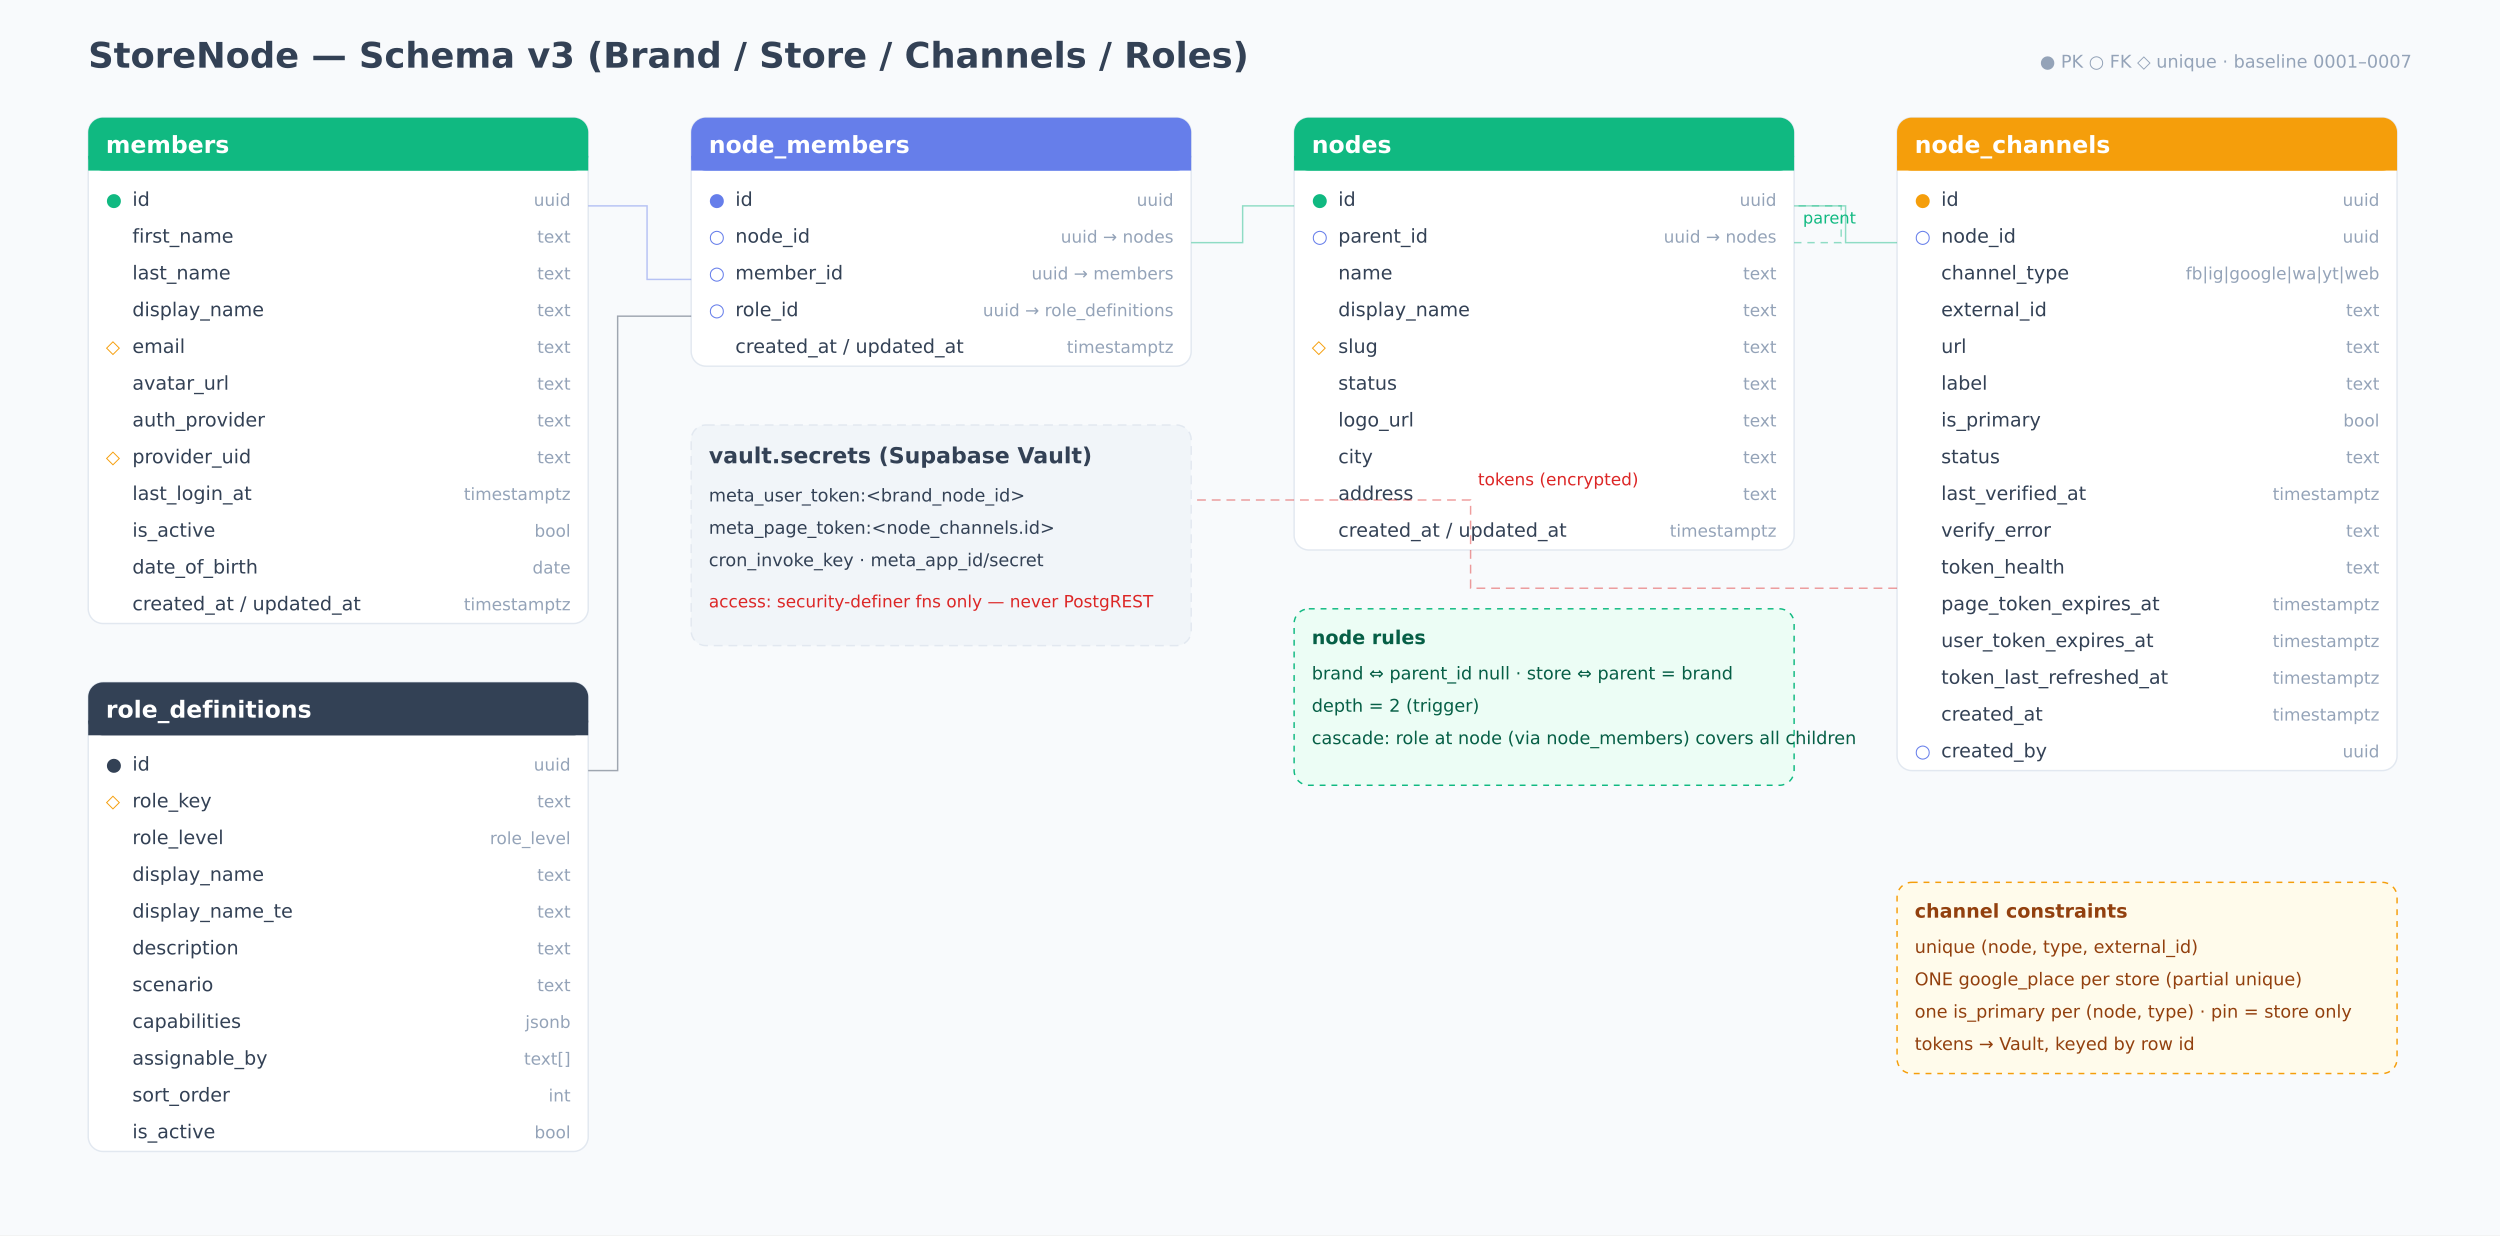
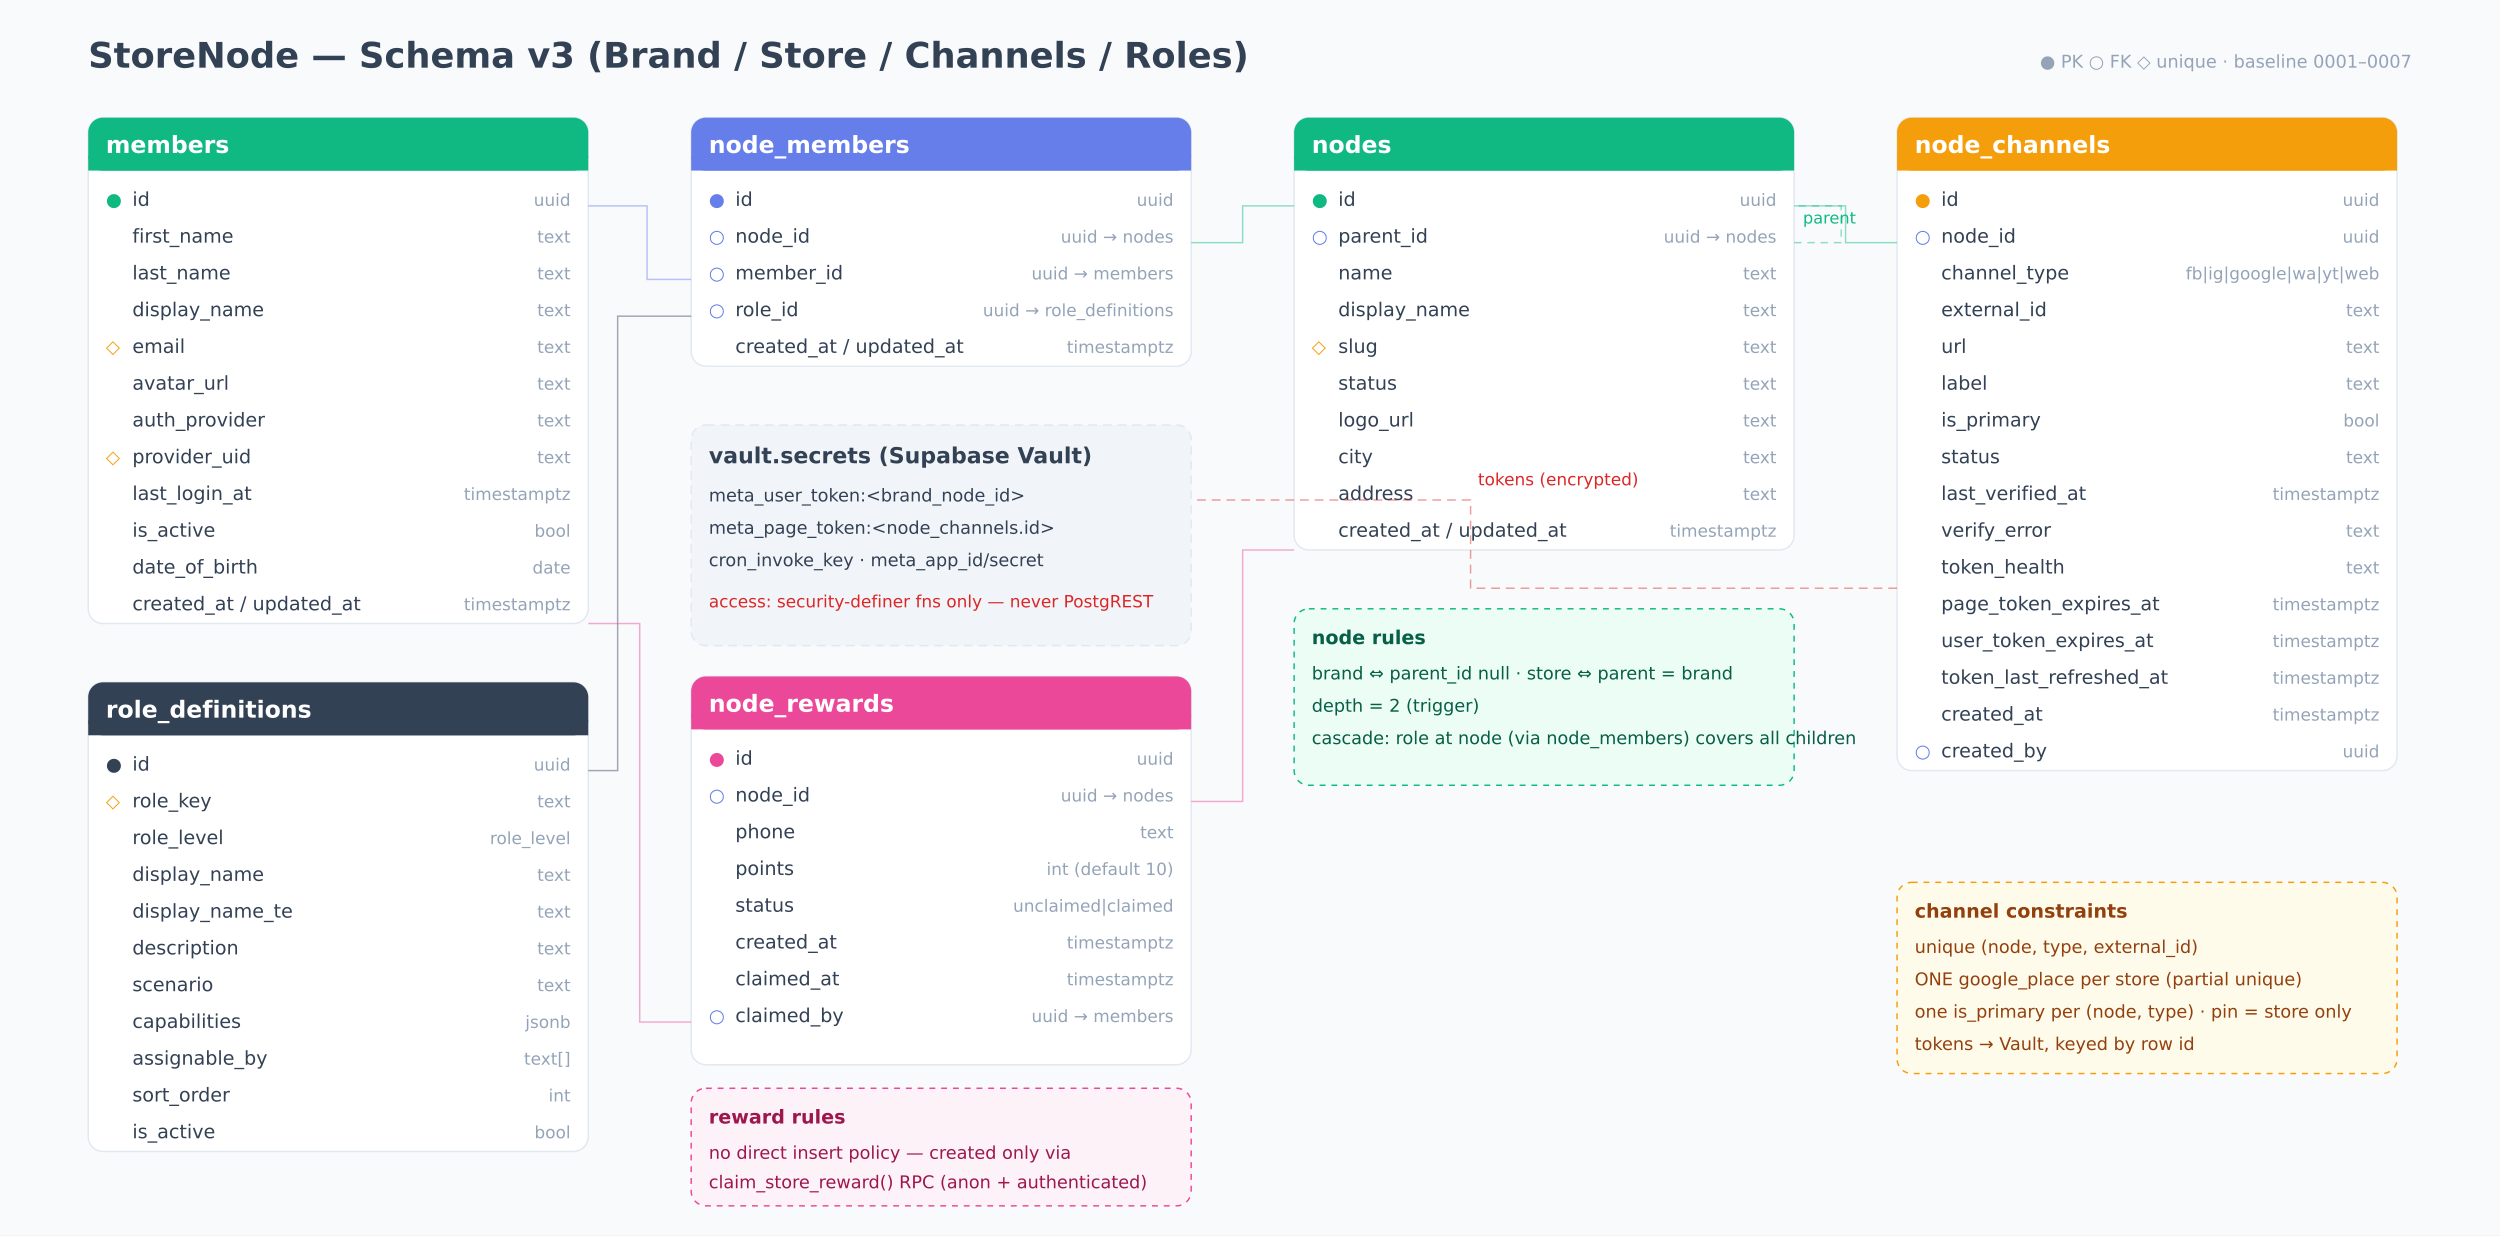
<svg xmlns="http://www.w3.org/2000/svg" width="1700" height="840" viewBox="0 0 1700 840">
  <rect width="1700" height="840" fill="#F8FAFC" />
  <text x="60" y="46" font-family="DejaVu Sans" font-size="24" font-weight="bold" fill="#334155">StoreNode — Schema v3 (Brand / Store / Channels / Roles)</text>
  <text x="1640" y="46" font-family="DejaVu Sans" font-size="12" fill="#94A3B8" text-anchor="end">● PK   ○ FK   ◇ unique   ·   baseline 0001–0007</text>
  <g>
    <rect x="60" y="80" width="340" height="344" rx="10" fill="#FFFFFF" stroke="#E2E8F0" strokeWidth="1.5" />
    <rect x="60" y="80" width="340" height="36" rx="10" fill="#10B981" />
    <rect x="60" y="106" width="340" height="10" fill="#10B981" />
    <text x="72" y="104" font-family="DejaVu Sans" font-size="16" font-weight="bold" fill="#fff">members</text>
    <text x="72" y="140" font-family="DejaVu Sans" font-size="12.5" fill="#10B981">●</text>
    <text x="90" y="140" font-family="DejaVu Sans" font-size="13" fill="#334155">id</text>
    <text x="388" y="140" font-family="DejaVu Sans" font-size="11.5" fill="#94A3B8" text-anchor="end">uuid</text>
    <text x="72" y="165" font-family="DejaVu Sans" font-size="12.5" fill="#94A3B8"> </text>
    <text x="90" y="165" font-family="DejaVu Sans" font-size="13" fill="#334155">first_name</text>
    <text x="388" y="165" font-family="DejaVu Sans" font-size="11.5" fill="#94A3B8" text-anchor="end">text</text>
    <text x="72" y="190" font-family="DejaVu Sans" font-size="12.5" fill="#94A3B8"> </text>
    <text x="90" y="190" font-family="DejaVu Sans" font-size="13" fill="#334155">last_name</text>
    <text x="388" y="190" font-family="DejaVu Sans" font-size="11.5" fill="#94A3B8" text-anchor="end">text</text>
    <text x="72" y="215" font-family="DejaVu Sans" font-size="12.5" fill="#94A3B8"> </text>
    <text x="90" y="215" font-family="DejaVu Sans" font-size="13" fill="#334155">display_name</text>
    <text x="388" y="215" font-family="DejaVu Sans" font-size="11.5" fill="#94A3B8" text-anchor="end">text</text>
    <text x="72" y="240" font-family="DejaVu Sans" font-size="12.5" fill="#F59E0B">◇</text>
    <text x="90" y="240" font-family="DejaVu Sans" font-size="13" fill="#334155">email</text>
    <text x="388" y="240" font-family="DejaVu Sans" font-size="11.5" fill="#94A3B8" text-anchor="end">text</text>
    <text x="72" y="265" font-family="DejaVu Sans" font-size="12.5" fill="#94A3B8"> </text>
    <text x="90" y="265" font-family="DejaVu Sans" font-size="13" fill="#334155">avatar_url</text>
    <text x="388" y="265" font-family="DejaVu Sans" font-size="11.5" fill="#94A3B8" text-anchor="end">text</text>
    <text x="72" y="290" font-family="DejaVu Sans" font-size="12.5" fill="#94A3B8"> </text>
    <text x="90" y="290" font-family="DejaVu Sans" font-size="13" fill="#334155">auth_provider</text>
    <text x="388" y="290" font-family="DejaVu Sans" font-size="11.5" fill="#94A3B8" text-anchor="end">text</text>
    <text x="72" y="315" font-family="DejaVu Sans" font-size="12.5" fill="#F59E0B">◇</text>
    <text x="90" y="315" font-family="DejaVu Sans" font-size="13" fill="#334155">provider_uid</text>
    <text x="388" y="315" font-family="DejaVu Sans" font-size="11.5" fill="#94A3B8" text-anchor="end">text</text>
    <text x="72" y="340" font-family="DejaVu Sans" font-size="12.5" fill="#94A3B8"> </text>
    <text x="90" y="340" font-family="DejaVu Sans" font-size="13" fill="#334155">last_login_at</text>
    <text x="388" y="340" font-family="DejaVu Sans" font-size="11.5" fill="#94A3B8" text-anchor="end">timestamptz</text>
    <text x="72" y="365" font-family="DejaVu Sans" font-size="12.5" fill="#94A3B8"> </text>
    <text x="90" y="365" font-family="DejaVu Sans" font-size="13" fill="#334155">is_active</text>
    <text x="388" y="365" font-family="DejaVu Sans" font-size="11.5" fill="#94A3B8" text-anchor="end">bool</text>
    <text x="72" y="390" font-family="DejaVu Sans" font-size="12.5" fill="#94A3B8"> </text>
    <text x="90" y="390" font-family="DejaVu Sans" font-size="13" fill="#334155">date_of_birth</text>
    <text x="388" y="390" font-family="DejaVu Sans" font-size="11.5" fill="#94A3B8" text-anchor="end">date</text>
    <text x="72" y="415" font-family="DejaVu Sans" font-size="12.5" fill="#94A3B8"> </text>
    <text x="90" y="415" font-family="DejaVu Sans" font-size="13" fill="#334155">created_at / updated_at</text>
    <text x="388" y="415" font-family="DejaVu Sans" font-size="11.5" fill="#94A3B8" text-anchor="end">timestamptz</text>
  </g>
  <g>
    <rect x="60" y="464" width="340" height="319" rx="10" fill="#FFFFFF" stroke="#E2E8F0" strokeWidth="1.5" />
    <rect x="60" y="464" width="340" height="36" rx="10" fill="#334155" />
    <rect x="60" y="490" width="340" height="10" fill="#334155" />
    <text x="72" y="488" font-family="DejaVu Sans" font-size="16" font-weight="bold" fill="#fff">role_definitions</text>
    <text x="72" y="524" font-family="DejaVu Sans" font-size="12.5" fill="#334155">●</text>
    <text x="90" y="524" font-family="DejaVu Sans" font-size="13" fill="#334155">id</text>
    <text x="388" y="524" font-family="DejaVu Sans" font-size="11.5" fill="#94A3B8" text-anchor="end">uuid</text>
    <text x="72" y="549" font-family="DejaVu Sans" font-size="12.5" fill="#F59E0B">◇</text>
    <text x="90" y="549" font-family="DejaVu Sans" font-size="13" fill="#334155">role_key</text>
    <text x="388" y="549" font-family="DejaVu Sans" font-size="11.5" fill="#94A3B8" text-anchor="end">text</text>
    <text x="72" y="574" font-family="DejaVu Sans" font-size="12.5" fill="#94A3B8"> </text>
    <text x="90" y="574" font-family="DejaVu Sans" font-size="13" fill="#334155">role_level</text>
    <text x="388" y="574" font-family="DejaVu Sans" font-size="11.5" fill="#94A3B8" text-anchor="end">role_level</text>
    <text x="72" y="599" font-family="DejaVu Sans" font-size="12.5" fill="#94A3B8"> </text>
    <text x="90" y="599" font-family="DejaVu Sans" font-size="13" fill="#334155">display_name</text>
    <text x="388" y="599" font-family="DejaVu Sans" font-size="11.5" fill="#94A3B8" text-anchor="end">text</text>
    <text x="72" y="624" font-family="DejaVu Sans" font-size="12.5" fill="#94A3B8"> </text>
    <text x="90" y="624" font-family="DejaVu Sans" font-size="13" fill="#334155">display_name_te</text>
    <text x="388" y="624" font-family="DejaVu Sans" font-size="11.5" fill="#94A3B8" text-anchor="end">text</text>
    <text x="72" y="649" font-family="DejaVu Sans" font-size="12.5" fill="#94A3B8"> </text>
    <text x="90" y="649" font-family="DejaVu Sans" font-size="13" fill="#334155">description</text>
    <text x="388" y="649" font-family="DejaVu Sans" font-size="11.5" fill="#94A3B8" text-anchor="end">text</text>
    <text x="72" y="674" font-family="DejaVu Sans" font-size="12.5" fill="#94A3B8"> </text>
    <text x="90" y="674" font-family="DejaVu Sans" font-size="13" fill="#334155">scenario</text>
    <text x="388" y="674" font-family="DejaVu Sans" font-size="11.5" fill="#94A3B8" text-anchor="end">text</text>
    <text x="72" y="699" font-family="DejaVu Sans" font-size="12.5" fill="#94A3B8"> </text>
    <text x="90" y="699" font-family="DejaVu Sans" font-size="13" fill="#334155">capabilities</text>
    <text x="388" y="699" font-family="DejaVu Sans" font-size="11.5" fill="#94A3B8" text-anchor="end">jsonb</text>
    <text x="72" y="724" font-family="DejaVu Sans" font-size="12.5" fill="#94A3B8"> </text>
    <text x="90" y="724" font-family="DejaVu Sans" font-size="13" fill="#334155">assignable_by</text>
    <text x="388" y="724" font-family="DejaVu Sans" font-size="11.5" fill="#94A3B8" text-anchor="end">text[]</text>
    <text x="72" y="749" font-family="DejaVu Sans" font-size="12.5" fill="#94A3B8"> </text>
    <text x="90" y="749" font-family="DejaVu Sans" font-size="13" fill="#334155">sort_order</text>
    <text x="388" y="749" font-family="DejaVu Sans" font-size="11.5" fill="#94A3B8" text-anchor="end">int</text>
    <text x="72" y="774" font-family="DejaVu Sans" font-size="12.5" fill="#94A3B8"> </text>
    <text x="90" y="774" font-family="DejaVu Sans" font-size="13" fill="#334155">is_active</text>
    <text x="388" y="774" font-family="DejaVu Sans" font-size="11.5" fill="#94A3B8" text-anchor="end">bool</text>
  </g>
  <g>
    <rect x="470" y="80" width="340" height="169" rx="10" fill="#FFFFFF" stroke="#E2E8F0" strokeWidth="1.5" />
    <rect x="470" y="80" width="340" height="36" rx="10" fill="#667EEA" />
    <rect x="470" y="106" width="340" height="10" fill="#667EEA" />
    <text x="482" y="104" font-family="DejaVu Sans" font-size="16" font-weight="bold" fill="#fff">node_members</text>
    <text x="482" y="140" font-family="DejaVu Sans" font-size="12.5" fill="#667EEA">●</text>
    <text x="500" y="140" font-family="DejaVu Sans" font-size="13" fill="#334155">id</text>
    <text x="798" y="140" font-family="DejaVu Sans" font-size="11.5" fill="#94A3B8" text-anchor="end">uuid</text>
    <text x="482" y="165" font-family="DejaVu Sans" font-size="12.5" fill="#667EEA">○</text>
    <text x="500" y="165" font-family="DejaVu Sans" font-size="13" fill="#334155">node_id</text>
    <text x="798" y="165" font-family="DejaVu Sans" font-size="11.5" fill="#94A3B8" text-anchor="end">uuid → nodes</text>
    <text x="482" y="190" font-family="DejaVu Sans" font-size="12.5" fill="#667EEA">○</text>
    <text x="500" y="190" font-family="DejaVu Sans" font-size="13" fill="#334155">member_id</text>
    <text x="798" y="190" font-family="DejaVu Sans" font-size="11.5" fill="#94A3B8" text-anchor="end">uuid → members</text>
    <text x="482" y="215" font-family="DejaVu Sans" font-size="12.5" fill="#667EEA">○</text>
    <text x="500" y="215" font-family="DejaVu Sans" font-size="13" fill="#334155">role_id</text>
    <text x="798" y="215" font-family="DejaVu Sans" font-size="11.5" fill="#94A3B8" text-anchor="end">uuid → role_definitions</text>
    <text x="482" y="240" font-family="DejaVu Sans" font-size="12.5" fill="#94A3B8"> </text>
    <text x="500" y="240" font-family="DejaVu Sans" font-size="13" fill="#334155">created_at / updated_at</text>
    <text x="798" y="240" font-family="DejaVu Sans" font-size="11.5" fill="#94A3B8" text-anchor="end">timestamptz</text>
  </g>
  <g>
    <rect x="470" y="289" width="340" height="150" rx="10" fill="#F1F5F9" stroke="#E2E8F0" strokeWidth="1.5" stroke-dasharray="6 4" />
    <text x="482" y="315" font-family="DejaVu Sans" font-size="15" font-weight="bold" fill="#334155">vault.secrets  (Supabase Vault)</text>
    <text x="482" y="341" font-family="DejaVu Sans" font-size="12" fill="#334155">meta_user_token:&lt;brand_node_id&gt;</text>
    <text x="482" y="363" font-family="DejaVu Sans" font-size="12" fill="#334155">meta_page_token:&lt;node_channels.id&gt;</text>
    <text x="482" y="385" font-family="DejaVu Sans" font-size="12" fill="#334155">cron_invoke_key · meta_app_id/secret</text>
    <text x="482" y="413" font-family="DejaVu Sans" font-size="11.5" fill="#DC2626">access: security-definer fns only — never PostgREST</text>
  </g>
  <g>
    <rect x="880" y="80" width="340" height="294" rx="10" fill="#FFFFFF" stroke="#E2E8F0" strokeWidth="1.5" />
    <rect x="880" y="80" width="340" height="36" rx="10" fill="#10B981" />
    <rect x="880" y="106" width="340" height="10" fill="#10B981" />
    <text x="892" y="104" font-family="DejaVu Sans" font-size="16" font-weight="bold" fill="#fff">nodes</text>
    <text x="892" y="140" font-family="DejaVu Sans" font-size="12.5" fill="#10B981">●</text>
    <text x="910" y="140" font-family="DejaVu Sans" font-size="13" fill="#334155">id</text>
    <text x="1208" y="140" font-family="DejaVu Sans" font-size="11.5" fill="#94A3B8" text-anchor="end">uuid</text>
    <text x="892" y="165" font-family="DejaVu Sans" font-size="12.5" fill="#667EEA">○</text>
    <text x="910" y="165" font-family="DejaVu Sans" font-size="13" fill="#334155">parent_id</text>
    <text x="1208" y="165" font-family="DejaVu Sans" font-size="11.5" fill="#94A3B8" text-anchor="end">uuid → nodes</text>
    <text x="892" y="190" font-family="DejaVu Sans" font-size="12.5" fill="#94A3B8"> </text>
    <text x="910" y="190" font-family="DejaVu Sans" font-size="13" fill="#334155">name</text>
    <text x="1208" y="190" font-family="DejaVu Sans" font-size="11.5" fill="#94A3B8" text-anchor="end">text</text>
    <text x="892" y="215" font-family="DejaVu Sans" font-size="12.5" fill="#94A3B8"> </text>
    <text x="910" y="215" font-family="DejaVu Sans" font-size="13" fill="#334155">display_name</text>
    <text x="1208" y="215" font-family="DejaVu Sans" font-size="11.5" fill="#94A3B8" text-anchor="end">text</text>
    <text x="892" y="240" font-family="DejaVu Sans" font-size="12.5" fill="#F59E0B">◇</text>
    <text x="910" y="240" font-family="DejaVu Sans" font-size="13" fill="#334155">slug</text>
    <text x="1208" y="240" font-family="DejaVu Sans" font-size="11.5" fill="#94A3B8" text-anchor="end">text</text>
    <text x="892" y="265" font-family="DejaVu Sans" font-size="12.5" fill="#94A3B8"> </text>
    <text x="910" y="265" font-family="DejaVu Sans" font-size="13" fill="#334155">status</text>
    <text x="1208" y="265" font-family="DejaVu Sans" font-size="11.5" fill="#94A3B8" text-anchor="end">text</text>
    <text x="892" y="290" font-family="DejaVu Sans" font-size="12.5" fill="#94A3B8"> </text>
    <text x="910" y="290" font-family="DejaVu Sans" font-size="13" fill="#334155">logo_url</text>
    <text x="1208" y="290" font-family="DejaVu Sans" font-size="11.5" fill="#94A3B8" text-anchor="end">text</text>
    <text x="892" y="315" font-family="DejaVu Sans" font-size="12.5" fill="#94A3B8"> </text>
    <text x="910" y="315" font-family="DejaVu Sans" font-size="13" fill="#334155">city</text>
    <text x="1208" y="315" font-family="DejaVu Sans" font-size="11.5" fill="#94A3B8" text-anchor="end">text</text>
    <text x="892" y="340" font-family="DejaVu Sans" font-size="12.5" fill="#94A3B8"> </text>
    <text x="910" y="340" font-family="DejaVu Sans" font-size="13" fill="#334155">address</text>
    <text x="1208" y="340" font-family="DejaVu Sans" font-size="11.5" fill="#94A3B8" text-anchor="end">text</text>
    <text x="892" y="365" font-family="DejaVu Sans" font-size="12.5" fill="#94A3B8"> </text>
    <text x="910" y="365" font-family="DejaVu Sans" font-size="13" fill="#334155">created_at / updated_at</text>
    <text x="1208" y="365" font-family="DejaVu Sans" font-size="11.5" fill="#94A3B8" text-anchor="end">timestamptz</text>
  </g>
  <g>
    <rect x="880" y="414" width="340" height="120" rx="10" fill="#ECFDF5" stroke="#10B981" strokeWidth="1" stroke-dasharray="4 4" />
    <text x="892" y="438" font-family="DejaVu Sans" font-size="13" font-weight="bold" fill="#065F46">node rules</text>
    <text x="892" y="462" font-family="DejaVu Sans" font-size="12" fill="#065F46">brand ⇔ parent_id null · store ⇔ parent = brand</text>
    <text x="892" y="484" font-family="DejaVu Sans" font-size="12" fill="#065F46">depth = 2 (trigger)</text>
    <text x="892" y="506" font-family="DejaVu Sans" font-size="12" fill="#065F46">cascade: role at node (via node_members) covers all children</text>
  </g>
  <g>
    <rect x="1290" y="80" width="340" height="444" rx="10" fill="#FFFFFF" stroke="#E2E8F0" strokeWidth="1.5" />
    <rect x="1290" y="80" width="340" height="36" rx="10" fill="#F59E0B" />
    <rect x="1290" y="106" width="340" height="10" fill="#F59E0B" />
    <text x="1302" y="104" font-family="DejaVu Sans" font-size="16" font-weight="bold" fill="#fff">node_channels</text>
    <text x="1302" y="140" font-family="DejaVu Sans" font-size="12.5" fill="#F59E0B">●</text>
    <text x="1320" y="140" font-family="DejaVu Sans" font-size="13" fill="#334155">id</text>
    <text x="1618" y="140" font-family="DejaVu Sans" font-size="11.5" fill="#94A3B8" text-anchor="end">uuid</text>
    <text x="1302" y="165" font-family="DejaVu Sans" font-size="12.5" fill="#667EEA">○</text>
    <text x="1320" y="165" font-family="DejaVu Sans" font-size="13" fill="#334155">node_id</text>
    <text x="1618" y="165" font-family="DejaVu Sans" font-size="11.5" fill="#94A3B8" text-anchor="end">uuid</text>
    <text x="1302" y="190" font-family="DejaVu Sans" font-size="12.5" fill="#94A3B8"> </text>
    <text x="1320" y="190" font-family="DejaVu Sans" font-size="13" fill="#334155">channel_type</text>
    <text x="1618" y="190" font-family="DejaVu Sans" font-size="11.5" fill="#94A3B8" text-anchor="end">fb|ig|google|wa|yt|web</text>
    <text x="1302" y="215" font-family="DejaVu Sans" font-size="12.5" fill="#94A3B8"> </text>
    <text x="1320" y="215" font-family="DejaVu Sans" font-size="13" fill="#334155">external_id</text>
    <text x="1618" y="215" font-family="DejaVu Sans" font-size="11.5" fill="#94A3B8" text-anchor="end">text</text>
    <text x="1302" y="240" font-family="DejaVu Sans" font-size="12.5" fill="#94A3B8"> </text>
    <text x="1320" y="240" font-family="DejaVu Sans" font-size="13" fill="#334155">url</text>
    <text x="1618" y="240" font-family="DejaVu Sans" font-size="11.5" fill="#94A3B8" text-anchor="end">text</text>
    <text x="1302" y="265" font-family="DejaVu Sans" font-size="12.5" fill="#94A3B8"> </text>
    <text x="1320" y="265" font-family="DejaVu Sans" font-size="13" fill="#334155">label</text>
    <text x="1618" y="265" font-family="DejaVu Sans" font-size="11.5" fill="#94A3B8" text-anchor="end">text</text>
    <text x="1302" y="290" font-family="DejaVu Sans" font-size="12.5" fill="#94A3B8"> </text>
    <text x="1320" y="290" font-family="DejaVu Sans" font-size="13" fill="#334155">is_primary</text>
    <text x="1618" y="290" font-family="DejaVu Sans" font-size="11.5" fill="#94A3B8" text-anchor="end">bool</text>
    <text x="1302" y="315" font-family="DejaVu Sans" font-size="12.5" fill="#94A3B8"> </text>
    <text x="1320" y="315" font-family="DejaVu Sans" font-size="13" fill="#334155">status</text>
    <text x="1618" y="315" font-family="DejaVu Sans" font-size="11.5" fill="#94A3B8" text-anchor="end">text</text>
    <text x="1302" y="340" font-family="DejaVu Sans" font-size="12.5" fill="#94A3B8"> </text>
    <text x="1320" y="340" font-family="DejaVu Sans" font-size="13" fill="#334155">last_verified_at</text>
    <text x="1618" y="340" font-family="DejaVu Sans" font-size="11.5" fill="#94A3B8" text-anchor="end">timestamptz</text>
    <text x="1302" y="365" font-family="DejaVu Sans" font-size="12.5" fill="#94A3B8"> </text>
    <text x="1320" y="365" font-family="DejaVu Sans" font-size="13" fill="#334155">verify_error</text>
    <text x="1618" y="365" font-family="DejaVu Sans" font-size="11.5" fill="#94A3B8" text-anchor="end">text</text>
    <text x="1302" y="390" font-family="DejaVu Sans" font-size="12.5" fill="#94A3B8"> </text>
    <text x="1320" y="390" font-family="DejaVu Sans" font-size="13" fill="#334155">token_health</text>
    <text x="1618" y="390" font-family="DejaVu Sans" font-size="11.5" fill="#94A3B8" text-anchor="end">text</text>
    <text x="1302" y="415" font-family="DejaVu Sans" font-size="12.5" fill="#94A3B8"> </text>
    <text x="1320" y="415" font-family="DejaVu Sans" font-size="13" fill="#334155">page_token_expires_at</text>
    <text x="1618" y="415" font-family="DejaVu Sans" font-size="11.5" fill="#94A3B8" text-anchor="end">timestamptz</text>
    <text x="1302" y="440" font-family="DejaVu Sans" font-size="12.5" fill="#94A3B8"> </text>
    <text x="1320" y="440" font-family="DejaVu Sans" font-size="13" fill="#334155">user_token_expires_at</text>
    <text x="1618" y="440" font-family="DejaVu Sans" font-size="11.5" fill="#94A3B8" text-anchor="end">timestamptz</text>
    <text x="1302" y="465" font-family="DejaVu Sans" font-size="12.5" fill="#94A3B8"> </text>
    <text x="1320" y="465" font-family="DejaVu Sans" font-size="13" fill="#334155">token_last_refreshed_at</text>
    <text x="1618" y="465" font-family="DejaVu Sans" font-size="11.5" fill="#94A3B8" text-anchor="end">timestamptz</text>
    <text x="1302" y="490" font-family="DejaVu Sans" font-size="12.5" fill="#94A3B8"> </text>
    <text x="1320" y="490" font-family="DejaVu Sans" font-size="13" fill="#334155">created_at</text>
    <text x="1618" y="490" font-family="DejaVu Sans" font-size="11.5" fill="#94A3B8" text-anchor="end">timestamptz</text>
    <text x="1302" y="515" font-family="DejaVu Sans" font-size="12.5" fill="#667EEA">○</text>
    <text x="1320" y="515" font-family="DejaVu Sans" font-size="13" fill="#334155">created_by</text>
    <text x="1618" y="515" font-family="DejaVu Sans" font-size="11.5" fill="#94A3B8" text-anchor="end">uuid</text>
  </g>
  <g>
    <rect x="1290" y="600" width="340" height="130" rx="10" fill="#FFFBEB" stroke="#F59E0B" strokeWidth="1" stroke-dasharray="4 4" />
    <text x="1302" y="624" font-family="DejaVu Sans" font-size="13" font-weight="bold" fill="#92400E">channel constraints</text>
    <text x="1302" y="648" font-family="DejaVu Sans" font-size="12" fill="#92400E">unique (node, type, external_id)</text>
    <text x="1302" y="670" font-family="DejaVu Sans" font-size="12" fill="#92400E">ONE google_place per store (partial unique)</text>
    <text x="1302" y="692" font-family="DejaVu Sans" font-size="12" fill="#92400E">one is_primary per (node, type) · pin = store only</text>
    <text x="1302" y="714" font-family="DejaVu Sans" font-size="12" fill="#92400E">tokens → Vault, keyed by row id</text>
  </g>
+   <g>
+     <rect x="470" y="460" width="340" height="264" rx="10" fill="#FFFFFF" stroke="#E2E8F0" strokeWidth="1.5" />
+     <rect x="470" y="460" width="340" height="36" rx="10" fill="#EC4899" />
+     <rect x="470" y="486" width="340" height="10" fill="#EC4899" />
+     <text x="482" y="484" font-family="DejaVu Sans" font-size="16" font-weight="bold" fill="#fff">node_rewards</text>
+     <text x="482" y="520" font-family="DejaVu Sans" font-size="12.5" fill="#EC4899">●</text>
+     <text x="500" y="520" font-family="DejaVu Sans" font-size="13" fill="#334155">id</text>
+     <text x="798" y="520" font-family="DejaVu Sans" font-size="11.5" fill="#94A3B8" text-anchor="end">uuid</text>
+     <text x="482" y="545" font-family="DejaVu Sans" font-size="12.5" fill="#667EEA">○</text>
+     <text x="500" y="545" font-family="DejaVu Sans" font-size="13" fill="#334155">node_id</text>
+     <text x="798" y="545" font-family="DejaVu Sans" font-size="11.5" fill="#94A3B8" text-anchor="end">uuid → nodes</text>
+     <text x="482" y="570" font-family="DejaVu Sans" font-size="12.5" fill="#94A3B8"> </text>
+     <text x="500" y="570" font-family="DejaVu Sans" font-size="13" fill="#334155">phone</text>
+     <text x="798" y="570" font-family="DejaVu Sans" font-size="11.5" fill="#94A3B8" text-anchor="end">text</text>
+     <text x="482" y="595" font-family="DejaVu Sans" font-size="12.5" fill="#94A3B8"> </text>
+     <text x="500" y="595" font-family="DejaVu Sans" font-size="13" fill="#334155">points</text>
+     <text x="798" y="595" font-family="DejaVu Sans" font-size="11.5" fill="#94A3B8" text-anchor="end">int (default 10)</text>
+     <text x="482" y="620" font-family="DejaVu Sans" font-size="12.5" fill="#94A3B8"> </text>
+     <text x="500" y="620" font-family="DejaVu Sans" font-size="13" fill="#334155">status</text>
+     <text x="798" y="620" font-family="DejaVu Sans" font-size="11.5" fill="#94A3B8" text-anchor="end">unclaimed|claimed</text>
+     <text x="482" y="645" font-family="DejaVu Sans" font-size="12.5" fill="#94A3B8"> </text>
+     <text x="500" y="645" font-family="DejaVu Sans" font-size="13" fill="#334155">created_at</text>
+     <text x="798" y="645" font-family="DejaVu Sans" font-size="11.5" fill="#94A3B8" text-anchor="end">timestamptz</text>
+     <text x="482" y="670" font-family="DejaVu Sans" font-size="12.5" fill="#94A3B8"> </text>
+     <text x="500" y="670" font-family="DejaVu Sans" font-size="13" fill="#334155">claimed_at</text>
+     <text x="798" y="670" font-family="DejaVu Sans" font-size="11.5" fill="#94A3B8" text-anchor="end">timestamptz</text>
+     <text x="482" y="695" font-family="DejaVu Sans" font-size="12.5" fill="#667EEA">○</text>
+     <text x="500" y="695" font-family="DejaVu Sans" font-size="13" fill="#334155">claimed_by</text>
+     <text x="798" y="695" font-family="DejaVu Sans" font-size="11.5" fill="#94A3B8" text-anchor="end">uuid → members</text>
+   </g>
+   <g>
+     <rect x="470" y="740" width="340" height="80" rx="10" fill="#FDF2F8" stroke="#EC4899" strokeWidth="1" stroke-dasharray="4 4" />
+     <text x="482" y="764" font-family="DejaVu Sans" font-size="13" font-weight="bold" fill="#9D174D">reward rules</text>
+     <text x="482" y="788" font-family="DejaVu Sans" font-size="12" fill="#9D174D">no direct insert policy — created only via</text>
+     <text x="482" y="808" font-family="DejaVu Sans" font-size="12" fill="#9D174D">claim_store_reward() RPC (anon + authenticated)</text>
+   </g>
  <path d="M 470 190 L 440 190 L 440 140 L 400 140" fill="none" stroke="#667EEA" strokeWidth="2" opacity="0.45" />
  <path d="M 470 215 L 420 215 L 420 524 L 400 524" fill="none" stroke="#334155" strokeWidth="2" opacity="0.45" />
  <path d="M 810 165 L 845 165 L 845 140 L 880 140" fill="none" stroke="#10B981" strokeWidth="2" opacity="0.45" />
  <path d="M 1220 165 L 1252 165 L 1252 140 L 1220 140" fill="none" stroke="#10B981" strokeWidth="2" opacity="0.45" stroke-dasharray="5 4" />
  <text x="1226" y="152" font-family="DejaVu Sans" font-size="11" fill="#10B981">parent</text>
  <path d="M 1220 140 L 1255 140 L 1255 165 L 1290 165" fill="none" stroke="#10B981" strokeWidth="2" opacity="0.45" />
  <path d="M 1290 400 L 1000 400 L 1000 340 L 810 340" fill="none" stroke="#DC2626" strokeWidth="2" opacity="0.45" stroke-dasharray="6 4" />
  <text x="1005" y="330" font-family="DejaVu Sans" font-size="11.5" fill="#DC2626">tokens (encrypted)</text>
+   <path d="M 810 545 L 845 545 L 845 374 L 880 374" fill="none" stroke="#EC4899" strokeWidth="2" opacity="0.45" />
+   <path d="M 470 695 L 435 695 L 435 424 L 400 424" fill="none" stroke="#EC4899" strokeWidth="2" opacity="0.45" />
</svg>
